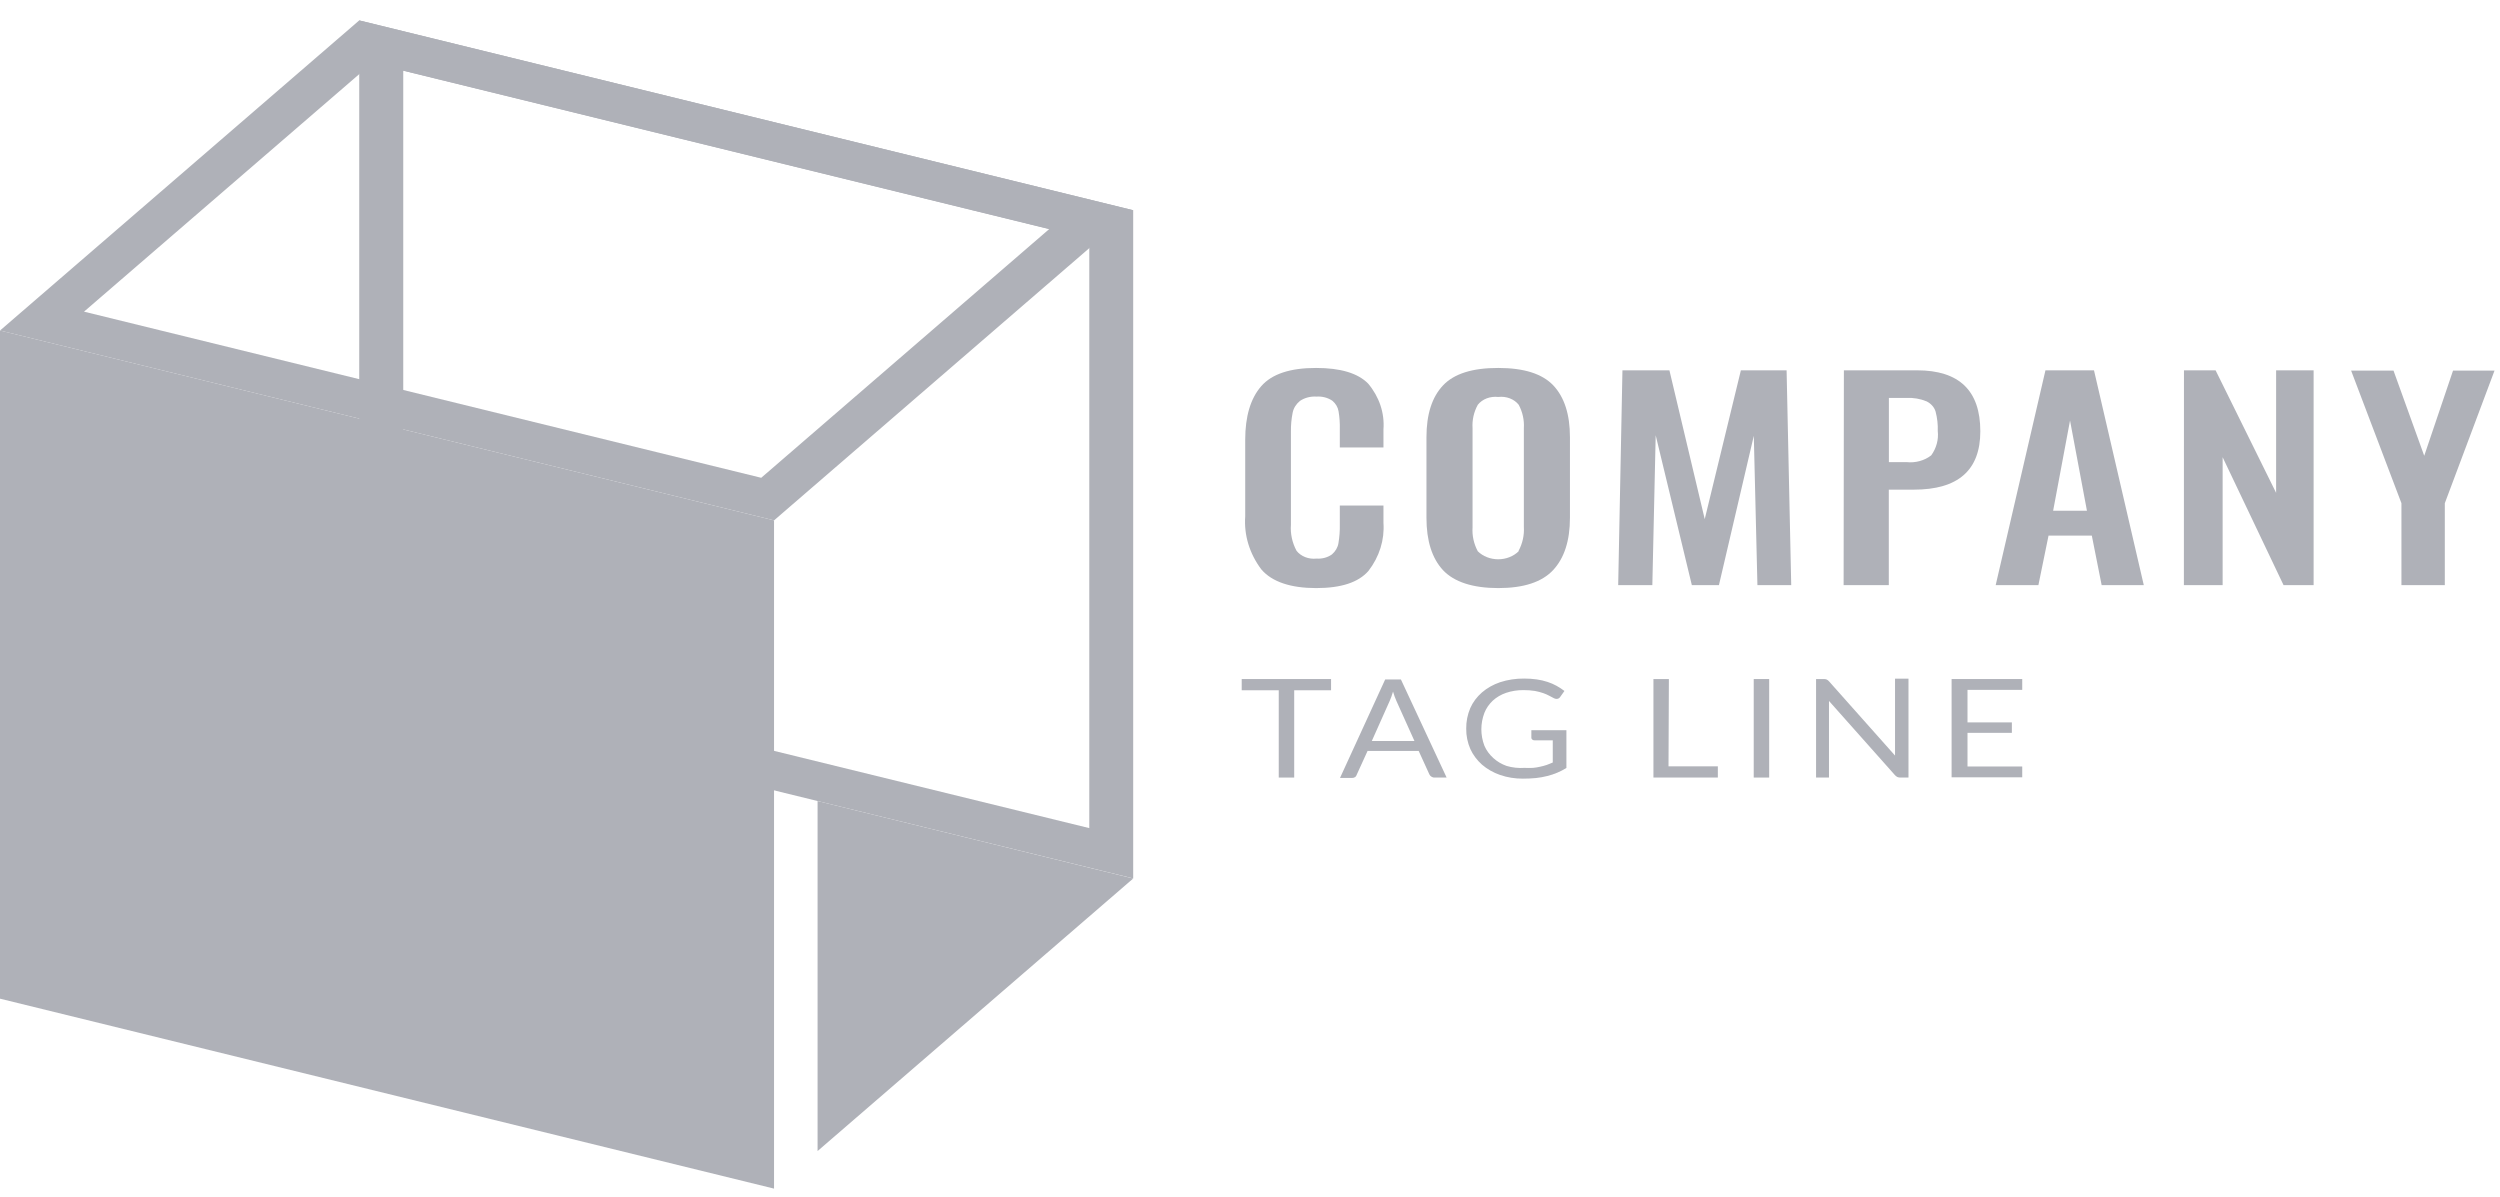
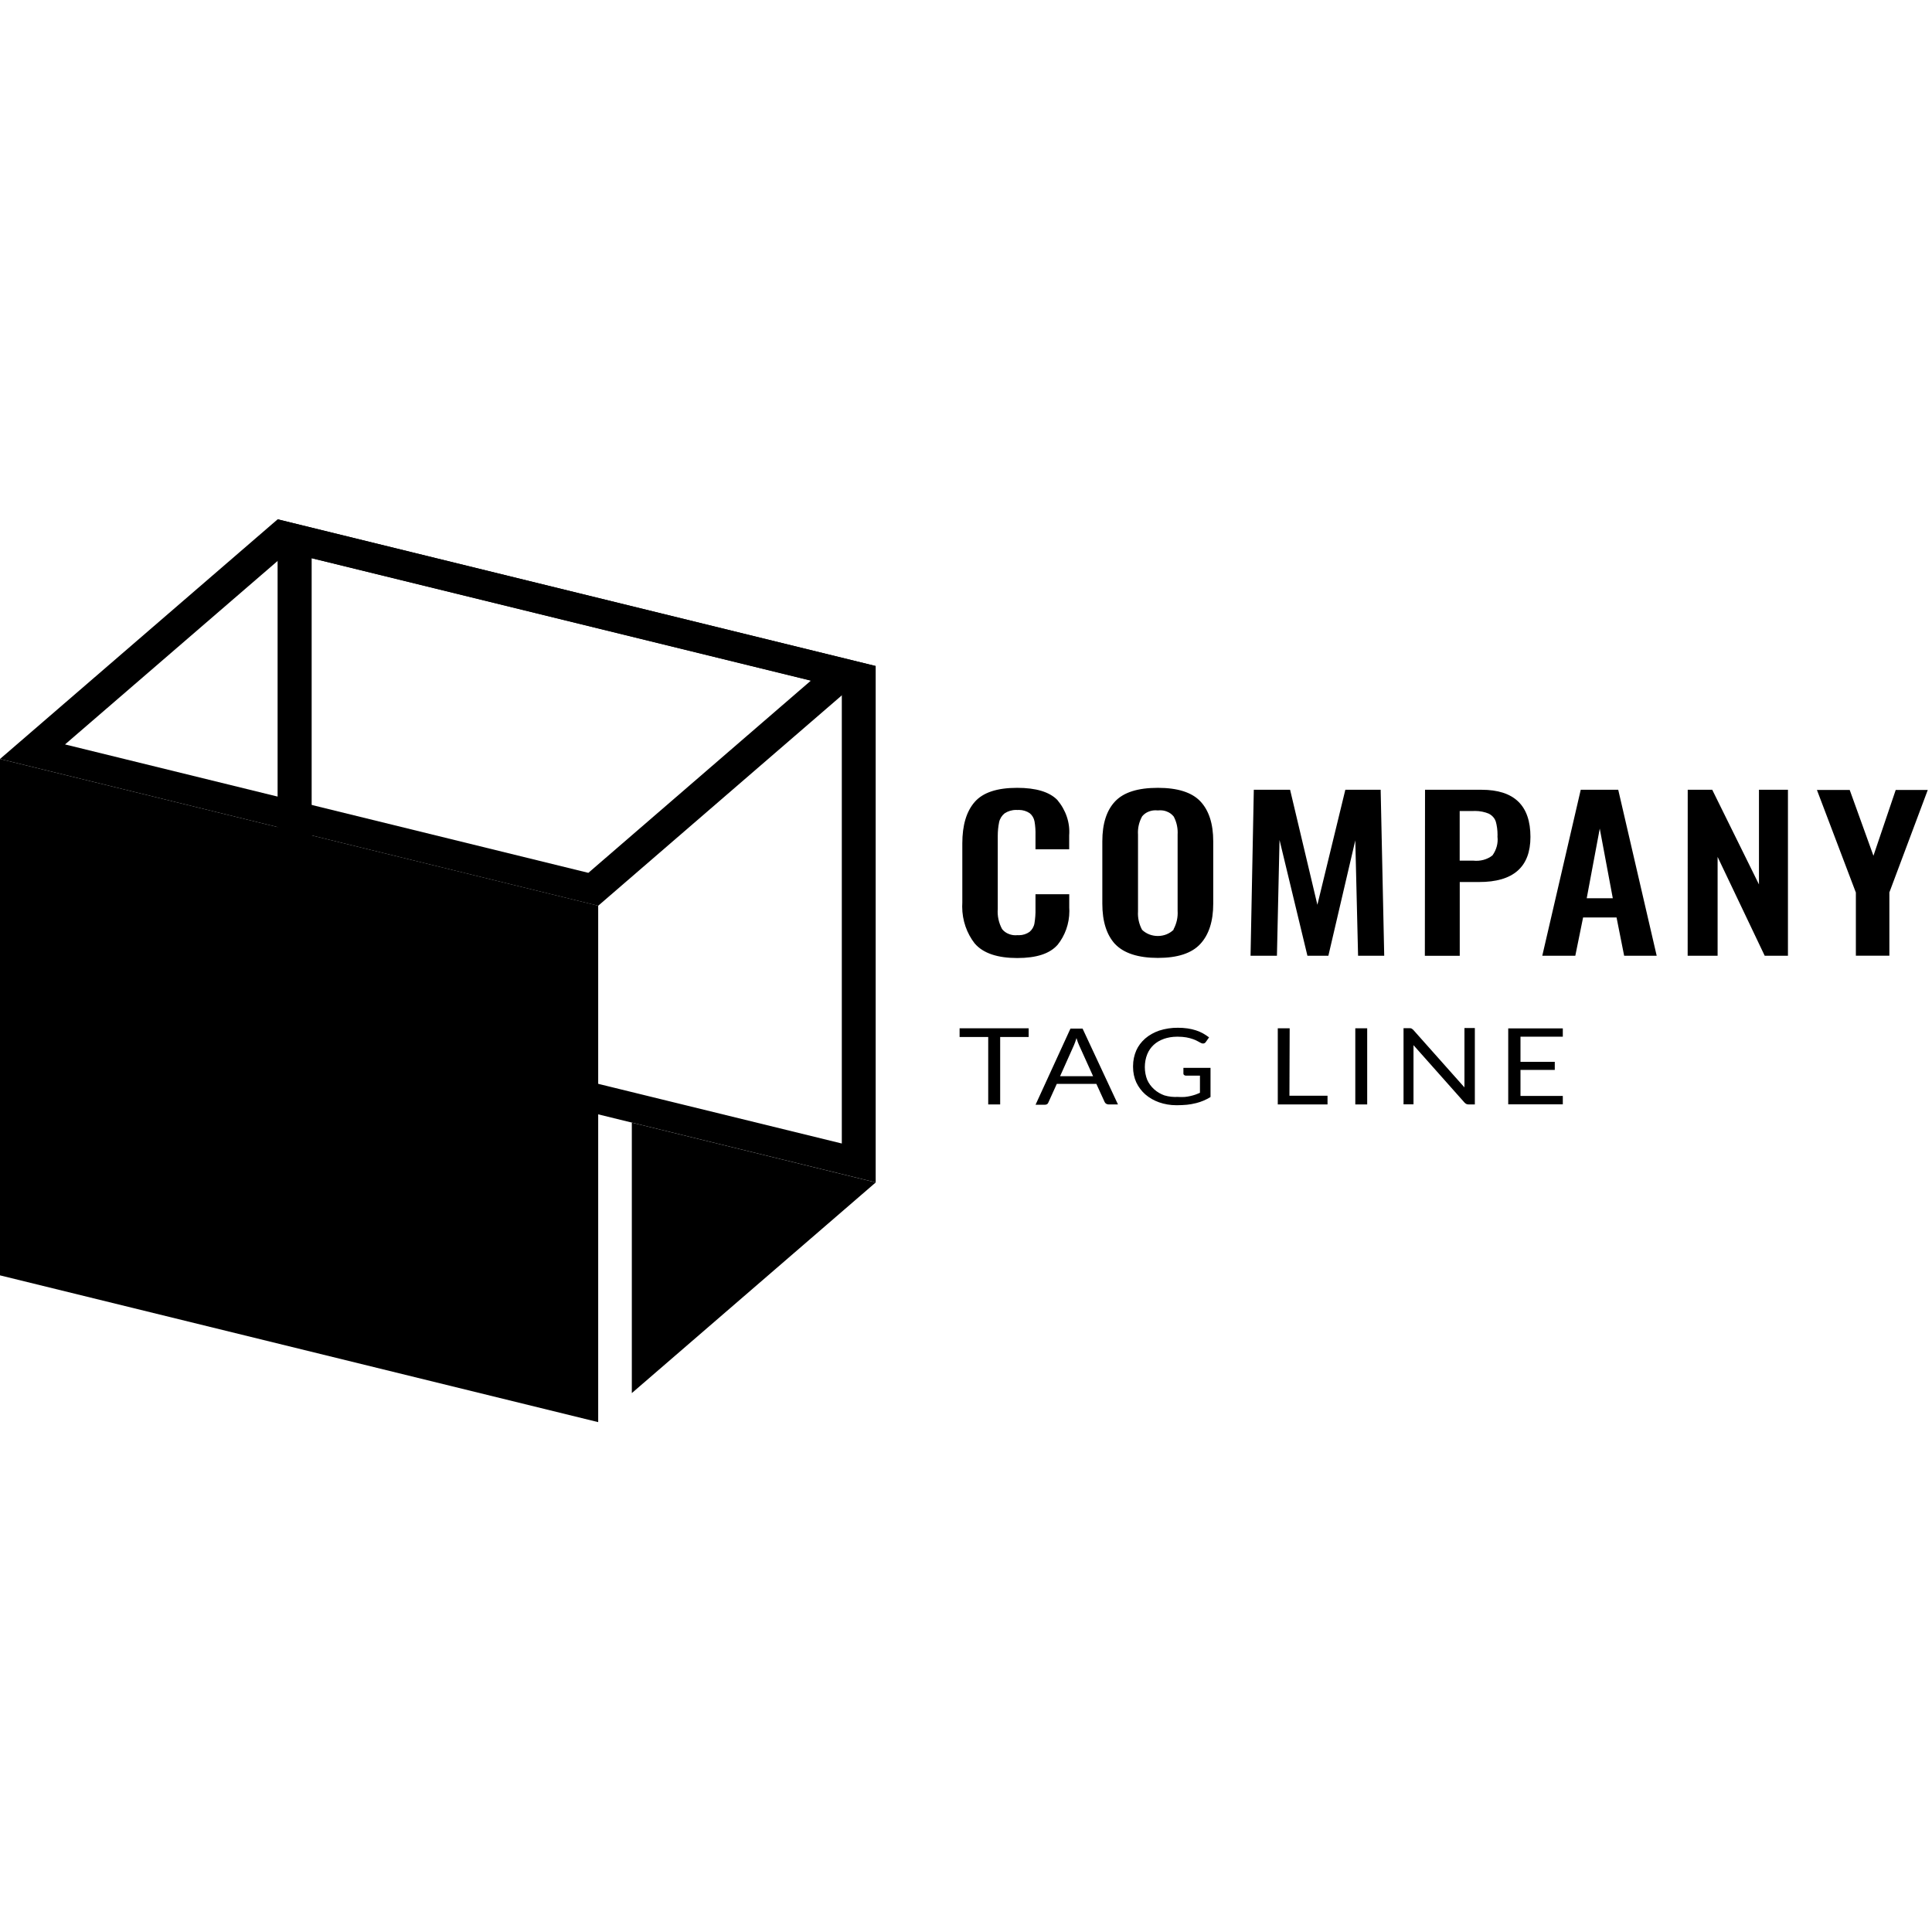
- <svg xmlns="http://www.w3.org/2000/svg" width="94" height="45" viewBox="0 0 94 45" fill="none">
-   <path d="M47.425 21.408C46.982 20.818 46.77 20.121 46.82 19.42V16.536C46.82 15.653 47.021 14.981 47.422 14.521C47.822 14.062 48.511 13.833 49.487 13.835C50.404 13.835 51.056 14.031 51.441 14.422C51.861 14.921 52.065 15.531 52.018 16.146V16.824H50.377V16.137C50.383 15.913 50.367 15.688 50.33 15.466C50.306 15.314 50.223 15.173 50.095 15.067C49.927 14.953 49.715 14.897 49.501 14.912C49.276 14.897 49.053 14.956 48.876 15.076C48.733 15.194 48.637 15.348 48.604 15.516C48.557 15.751 48.535 15.99 48.539 16.229V19.728C48.513 20.065 48.586 20.403 48.75 20.71C48.831 20.814 48.945 20.896 49.077 20.948C49.21 21 49.356 21.019 49.501 21.003C49.711 21.018 49.919 20.962 50.082 20.845C50.215 20.73 50.301 20.581 50.326 20.42C50.364 20.188 50.382 19.953 50.377 19.719V19.009H52.018V19.657C52.064 20.299 51.865 20.936 51.451 21.47C51.074 21.898 50.431 22.112 49.487 22.112C48.543 22.112 47.829 21.883 47.425 21.408Z" fill="#AFB1B8" />
-   <path d="M54.257 21.438C53.842 20.989 53.635 20.335 53.635 19.47V16.437C53.635 15.58 53.842 14.932 54.257 14.492C54.671 14.052 55.364 13.833 56.336 13.835C57.301 13.835 57.99 14.054 58.405 14.492C58.819 14.932 59.03 15.58 59.03 16.437V19.47C59.03 20.326 58.819 20.983 58.398 21.435C57.977 21.886 57.291 22.112 56.336 22.112C55.381 22.112 54.675 21.883 54.257 21.438ZM57.1 20.71C57.249 20.429 57.316 20.121 57.297 19.813V16.099C57.316 15.797 57.25 15.495 57.104 15.22C57.02 15.113 56.904 15.03 56.769 14.978C56.633 14.926 56.483 14.908 56.336 14.926C56.188 14.909 56.038 14.927 55.902 14.978C55.766 15.03 55.649 15.114 55.565 15.22C55.415 15.494 55.348 15.796 55.368 16.099V19.83C55.347 20.139 55.415 20.447 55.565 20.728C55.66 20.822 55.779 20.898 55.911 20.95C56.043 21.002 56.187 21.029 56.333 21.029C56.478 21.029 56.622 21.002 56.754 20.95C56.887 20.898 57.005 20.822 57.1 20.728V20.71Z" fill="#AFB1B8" />
-   <path d="M61.004 13.924H62.77L64.098 19.519L65.457 13.924H67.176L67.35 22H66.079L65.943 16.387L64.632 22H63.613L62.254 16.366L62.128 22H60.844L61.004 13.924Z" fill="#AFB1B8" />
-   <path d="M69.33 13.924H72.082C73.667 13.924 74.46 14.688 74.46 16.217C74.46 17.681 73.625 18.413 71.956 18.411H71.019V22H69.32L69.33 13.924ZM71.681 17.375C71.849 17.394 72.019 17.381 72.181 17.336C72.342 17.292 72.49 17.219 72.615 17.12C72.81 16.848 72.896 16.527 72.86 16.208C72.869 15.962 72.841 15.715 72.778 15.475C72.754 15.395 72.712 15.319 72.653 15.253C72.595 15.187 72.522 15.132 72.439 15.091C72.203 14.993 71.942 14.949 71.681 14.962H71.022V17.375H71.681Z" fill="#AFB1B8" />
-   <path d="M76.909 13.924H78.734L80.606 22H79.022L78.652 20.138H77.025L76.644 22H75.038L76.909 13.924ZM78.469 19.203L77.833 15.812L77.198 19.203H78.469Z" fill="#AFB1B8" />
-   <path d="M82.117 13.924H83.306L85.582 18.531V13.924H86.992V22H85.861L83.571 17.191V22H82.114L82.117 13.924Z" fill="#AFB1B8" />
-   <path d="M90.294 18.921L88.402 13.935H89.996L91.151 17.138L92.234 13.935H93.794L91.925 18.921V22H90.294V18.921Z" fill="#AFB1B8" />
-   <path d="M50.048 25.532V25.954H48.662V29.236H48.081V25.954H46.688V25.532H50.048Z" fill="#AFB1B8" />
-   <path d="M54.393 29.236H53.944C53.899 29.239 53.854 29.226 53.819 29.201C53.785 29.18 53.759 29.15 53.744 29.116L53.343 28.236H51.42L51.019 29.116C51.008 29.153 50.987 29.187 50.958 29.216C50.922 29.24 50.878 29.253 50.832 29.251H50.384L52.083 25.547H52.674L54.393 29.236ZM51.58 27.861H53.183L52.504 26.353C52.454 26.239 52.412 26.123 52.378 26.004C52.354 26.075 52.334 26.142 52.314 26.201L52.252 26.356L51.58 27.861Z" fill="#AFB1B8" />
-   <path d="M57.321 28.872C57.428 28.877 57.534 28.877 57.64 28.872C57.732 28.864 57.823 28.849 57.912 28.828C57.995 28.811 58.077 28.788 58.157 28.761C58.232 28.735 58.306 28.702 58.384 28.67V27.837H57.705C57.688 27.838 57.671 27.836 57.656 27.831C57.64 27.826 57.625 27.818 57.613 27.808C57.602 27.799 57.593 27.789 57.587 27.777C57.581 27.765 57.579 27.753 57.579 27.74V27.456H58.897V28.875C58.79 28.942 58.676 29.001 58.558 29.051C58.437 29.103 58.31 29.145 58.181 29.177C58.042 29.213 57.9 29.238 57.756 29.254C57.591 29.27 57.426 29.277 57.26 29.277C56.967 29.279 56.676 29.233 56.404 29.139C56.15 29.051 55.918 28.919 55.724 28.752C55.535 28.583 55.386 28.384 55.286 28.166C55.179 27.92 55.126 27.659 55.13 27.397C55.126 27.133 55.178 26.871 55.283 26.623C55.38 26.403 55.53 26.203 55.721 26.036C55.915 25.869 56.146 25.739 56.401 25.652C56.691 25.557 57 25.511 57.311 25.514C57.469 25.514 57.627 25.524 57.783 25.546C57.921 25.566 58.057 25.597 58.187 25.64C58.306 25.678 58.42 25.728 58.527 25.787C58.631 25.845 58.73 25.909 58.823 25.98L58.66 26.209C58.647 26.23 58.628 26.247 58.605 26.26C58.581 26.272 58.554 26.279 58.527 26.279C58.489 26.278 58.453 26.268 58.422 26.25C58.371 26.227 58.316 26.197 58.255 26.162C58.183 26.123 58.107 26.09 58.028 26.062C57.926 26.027 57.822 26 57.715 25.98C57.573 25.958 57.428 25.947 57.284 25.948C57.06 25.946 56.837 25.981 56.628 26.051C56.439 26.116 56.269 26.216 56.129 26.344C55.988 26.477 55.88 26.634 55.813 26.805C55.661 27.206 55.661 27.638 55.813 28.039C55.887 28.213 56.003 28.372 56.153 28.506C56.292 28.633 56.461 28.733 56.648 28.799C56.864 28.863 57.093 28.888 57.321 28.872Z" fill="#AFB1B8" />
-   <path d="M62.736 28.814H64.591V29.236H62.169V25.532H62.75L62.736 28.814Z" fill="#AFB1B8" />
-   <path d="M66.521 29.236H65.94V25.532H66.521V29.236Z" fill="#AFB1B8" />
-   <path d="M68.681 25.549C68.716 25.566 68.746 25.589 68.77 25.617L71.253 28.409C71.25 28.365 71.25 28.321 71.253 28.277C71.253 28.236 71.253 28.195 71.253 28.157V25.517H71.759V29.236H71.467C71.424 29.239 71.38 29.232 71.341 29.216C71.306 29.197 71.275 29.173 71.25 29.145L68.77 26.356C68.77 26.4 68.77 26.441 68.77 26.482C68.77 26.523 68.77 26.561 68.77 26.596V29.236H68.284V25.532H68.586C68.619 25.532 68.651 25.538 68.681 25.549Z" fill="#AFB1B8" />
-   <path d="M76.036 25.532V25.939H73.978V27.162H75.646V27.555H73.978V28.82H76.036V29.227H73.38V25.532H76.036Z" fill="#AFB1B8" />
-   <path d="M15.162 2.656L40.957 8.979V31.137L15.162 24.816V2.656ZM13.507 0.767V25.893L42.608 33.029V7.905L13.507 0.767Z" fill="#AFB1B8" />
-   <path d="M29.104 44.692L0 37.55V12.427L29.104 19.566V44.692Z" fill="#AFB1B8" />
-   <path d="M13.99 2.371L39.448 8.615L28.622 17.965L3.159 11.718L13.99 2.371ZM13.507 0.767L0 12.428L29.104 19.566L42.608 7.905L13.507 0.767Z" fill="#AFB1B8" />
-   <path d="M30.741 43.279L42.608 33.032L30.741 30.119V43.279Z" fill="#AFB1B8" />
+ <svg xmlns="http://www.w3.org/2000/svg" version="1.1" width="32" height="32" viewBox="0 0 32 32">
+   <path d="M16.145 15.628c-0.13-0.167-0.208-0.38-0.208-0.612 0-0.023 0.001-0.046 0.002-0.068l-0 0.003v-0.982c0-0.301 0.068-0.529 0.205-0.686s0.371-0.234 0.703-0.234c0.312 0 0.534 0.067 0.665 0.2 0.143 0.17 0.213 0.378 0.197 0.587v0.231h-0.558v-0.234c0.002-0.076-0.003-0.153-0.016-0.228-0.010-0.055-0.039-0.103-0.080-0.136l-0-0c-0.050-0.034-0.112-0.054-0.178-0.054-0.008 0-0.017 0-0.025 0.001l0.001-0c-0.007-0.001-0.016-0.001-0.024-0.001-0.070 0-0.136 0.021-0.19 0.057l0.001-0.001c-0.046 0.037-0.079 0.089-0.092 0.148l-0 0.002c-0.014 0.067-0.022 0.145-0.022 0.224 0 0.007 0 0.013 0 0.020v-0.001 1.191c-0.009 0.115 0.016 0.23 0.072 0.334 0.029 0.036 0.067 0.064 0.11 0.080l0.002 0.001c0.033 0.013 0.071 0.021 0.11 0.021 0.012 0 0.024-0.001 0.035-0.002l-0.001 0c0.007 0.001 0.015 0.001 0.023 0.001 0.065 0 0.125-0.020 0.175-0.055l-0.001 0.001c0.043-0.036 0.073-0.086 0.083-0.143l0-0.001c0.013-0.079 0.019-0.159 0.017-0.239v-0.242h0.559v0.221c0.001 0.017 0.002 0.038 0.002 0.058 0 0.212-0.073 0.407-0.196 0.561l0.001-0.002c-0.128 0.146-0.347 0.219-0.669 0.219s-0.564-0.078-0.702-0.24zM18.47 15.638c-0.141-0.153-0.212-0.376-0.212-0.67v-1.033c0-0.292 0.070-0.512 0.212-0.662s0.377-0.224 0.708-0.224c0.328 0 0.563 0.075 0.704 0.224 0.141 0.15 0.213 0.37 0.213 0.662v1.032c0 0.292-0.072 0.515-0.215 0.669s-0.377 0.23-0.702 0.23-0.565-0.078-0.708-0.229zM19.438 15.391c0.051-0.095 0.074-0.2 0.067-0.305v-1.264c0.001-0.010 0.001-0.022 0.001-0.034 0-0.097-0.025-0.189-0.068-0.268l0.001 0.003c-0.030-0.037-0.068-0.065-0.112-0.081l-0.002-0.001c-0.032-0.013-0.070-0.020-0.109-0.020-0.013 0-0.027 0.001-0.040 0.002l0.002-0c-0.011-0.001-0.024-0.002-0.038-0.002-0.040 0-0.077 0.007-0.112 0.021l0.002-0.001c-0.046 0.017-0.085 0.046-0.114 0.082l-0 0.001c-0.051 0.093-0.074 0.196-0.067 0.3v1.27c-0.007 0.105 0.016 0.21 0.067 0.306 0.032 0.032 0.073 0.058 0.118 0.076 0.043 0.017 0.092 0.027 0.143 0.027s0.101-0.010 0.146-0.028l-0.003 0.001c0.045-0.018 0.085-0.044 0.118-0.076v-0.006zM20.767 13.081h0.601l0.452 1.905 0.463-1.905h0.585l0.059 2.749h-0.433l-0.046-1.911-0.446 1.911h-0.347l-0.462-1.918-0.043 1.918h-0.437l0.054-2.749zM23.602 13.081h0.937c0.54 0 0.81 0.26 0.81 0.781 0 0.498-0.284 0.748-0.852 0.747h-0.319v1.222h-0.578l0.003-2.75zM24.402 14.255c0.057 0.006 0.115 0.002 0.17-0.013s0.106-0.040 0.148-0.074c0.066-0.093 0.096-0.202 0.083-0.31 0-0.009 0.001-0.020 0.001-0.030 0-0.078-0.010-0.153-0.030-0.225l0.001 0.006c-0.009-0.029-0.024-0.055-0.043-0.076l0 0c-0.020-0.023-0.044-0.041-0.071-0.055l-0.001-0.001c-0.067-0.028-0.146-0.045-0.228-0.045-0.011 0-0.021 0-0.032 0.001l0.001-0h-0.224v0.822h0.225zM26.182 13.081h0.621l0.637 2.749h-0.539l-0.126-0.634h-0.554l-0.129 0.634h-0.547l0.637-2.749zM26.713 14.878l-0.216-1.154-0.216 1.154h0.432zM27.955 13.081h0.405l0.774 1.568v-1.568h0.48v2.749h-0.385l-0.78-1.637v1.637h-0.496l0.001-2.749zM30.738 14.781l-0.644-1.697h0.543l0.393 1.090 0.369-1.090h0.531l-0.636 1.697v1.048h-0.555v-1.049zM17.038 17.032v0.144h-0.472v1.117h-0.198v-1.117h-0.474v-0.144h1.144zM18.517 18.293h-0.153c-0.001 0-0.003 0-0.004 0-0.014 0-0.028-0.005-0.039-0.012l0 0c-0.011-0.007-0.020-0.017-0.025-0.029l-0-0-0.137-0.3h-0.655l-0.136 0.3c-0.004 0.013-0.012 0.025-0.021 0.034l-0 0c-0.011 0.008-0.025 0.012-0.039 0.012-0.001 0-0.002-0-0.004-0h-0.152l0.578-1.261h0.201l0.586 1.256zM17.559 17.825h0.546l-0.232-0.513c-0.015-0.032-0.029-0.072-0.041-0.112l-0.002-0.006c-0.008 0.024-0.015 0.047-0.022 0.067l-0.021 0.053-0.229 0.512zM19.514 18.169c0.036 0.002 0.073 0.002 0.109 0 0.031-0.003 0.062-0.008 0.092-0.015 0.028-0.006 0.056-0.014 0.083-0.023 0.026-0.009 0.051-0.020 0.077-0.031v-0.284h-0.231c-0.001 0-0.001 0-0.002 0-0.011 0-0.021-0.004-0.029-0.010l0 0c-0.004-0.003-0.007-0.006-0.009-0.010l-0-0c-0.002-0.003-0.003-0.007-0.003-0.011 0-0 0-0.001 0-0.001v0-0.097h0.449v0.483c-0.070 0.044-0.151 0.079-0.238 0.101l-0.006 0.001c-0.048 0.012-0.096 0.021-0.145 0.026-0.056 0.005-0.112 0.008-0.169 0.008-0.002 0-0.005 0-0.007 0-0.102 0-0.199-0.017-0.29-0.049l0.006 0.002c-0.089-0.031-0.166-0.076-0.232-0.133l0.001 0.001c-0.062-0.055-0.112-0.121-0.148-0.196l-0.002-0.004c-0.034-0.075-0.053-0.162-0.053-0.253 0-0.003 0-0.006 0-0.009v0c-0-0.002-0-0.005-0-0.008 0-0.092 0.019-0.18 0.054-0.26l-0.002 0.004c0.033-0.075 0.084-0.143 0.149-0.2 0.066-0.057 0.145-0.101 0.232-0.131 0.099-0.032 0.204-0.048 0.31-0.047 0.054 0 0.108 0.003 0.161 0.011 0.047 0.007 0.093 0.017 0.138 0.032 0.041 0.013 0.079 0.030 0.116 0.050 0.035 0.020 0.069 0.042 0.101 0.066l-0.055 0.078c-0.005 0.007-0.011 0.013-0.018 0.017l-0 0c-0.008 0.004-0.017 0.007-0.027 0.007h-0c-0.013-0-0.025-0.004-0.036-0.010l0 0c-0.023-0.011-0.042-0.021-0.060-0.032l0.003 0.002c-0.022-0.012-0.047-0.024-0.074-0.033l-0.004-0.001c-0.029-0.011-0.065-0.020-0.102-0.027l-0.005-0.001c-0.042-0.007-0.090-0.011-0.139-0.011-0.003 0-0.005 0-0.008 0h0c-0.002-0-0.005-0-0.007-0-0.077 0-0.152 0.013-0.221 0.037l0.005-0.001c-0.064 0.022-0.123 0.056-0.17 0.1-0.046 0.043-0.082 0.095-0.106 0.154l-0.001 0.003c-0.025 0.062-0.039 0.135-0.039 0.21s0.014 0.148 0.040 0.214l-0.001-0.004c0.025 0.059 0.065 0.113 0.116 0.159 0.047 0.043 0.105 0.077 0.169 0.1 0.074 0.022 0.151 0.030 0.229 0.025zM21.357 18.149h0.631v0.144h-0.824v-1.261h0.197l-0.004 1.117zM22.645 18.293h-0.197v-1.261h0.197v1.261zM23.381 17.038c0.012 0.006 0.022 0.013 0.030 0.023l0 0 0.845 0.95c-0.001-0.007-0.001-0.015-0.001-0.022s0-0.016 0.001-0.023l-0 0.001v-0.94h0.172v1.266h-0.099c-0.002 0-0.004 0-0.006 0-0.013 0-0.026-0.003-0.037-0.008l0.001 0c-0.012-0.006-0.022-0.014-0.031-0.024l-0-0-0.844-0.95v0.98h-0.165v-1.261h0.103c0.011 0 0.022 0.002 0.032 0.006zM25.885 17.032v0.139h-0.701v0.416h0.568v0.134h-0.568v0.431h0.701v0.139h-0.904v-1.258h0.904zM5.162 9.245l8.781 2.152v7.543l-8.781-2.151v-7.544zM4.598 8.601v8.554l9.906 2.429v-8.553l-9.906-2.43z" />
+   <path d="M9.908 23.555l-9.908-2.431v-8.553l9.908 2.43v8.554z" />
+   <path d="M4.763 9.148l8.667 2.126-3.685 3.183-8.668-2.127 3.687-3.182zM4.598 8.602l-4.598 3.969 9.908 2.431 4.597-3.97-9.906-2.43zM10.465 23.074l4.040-3.489-4.040-0.991v4.48z" />
</svg>
